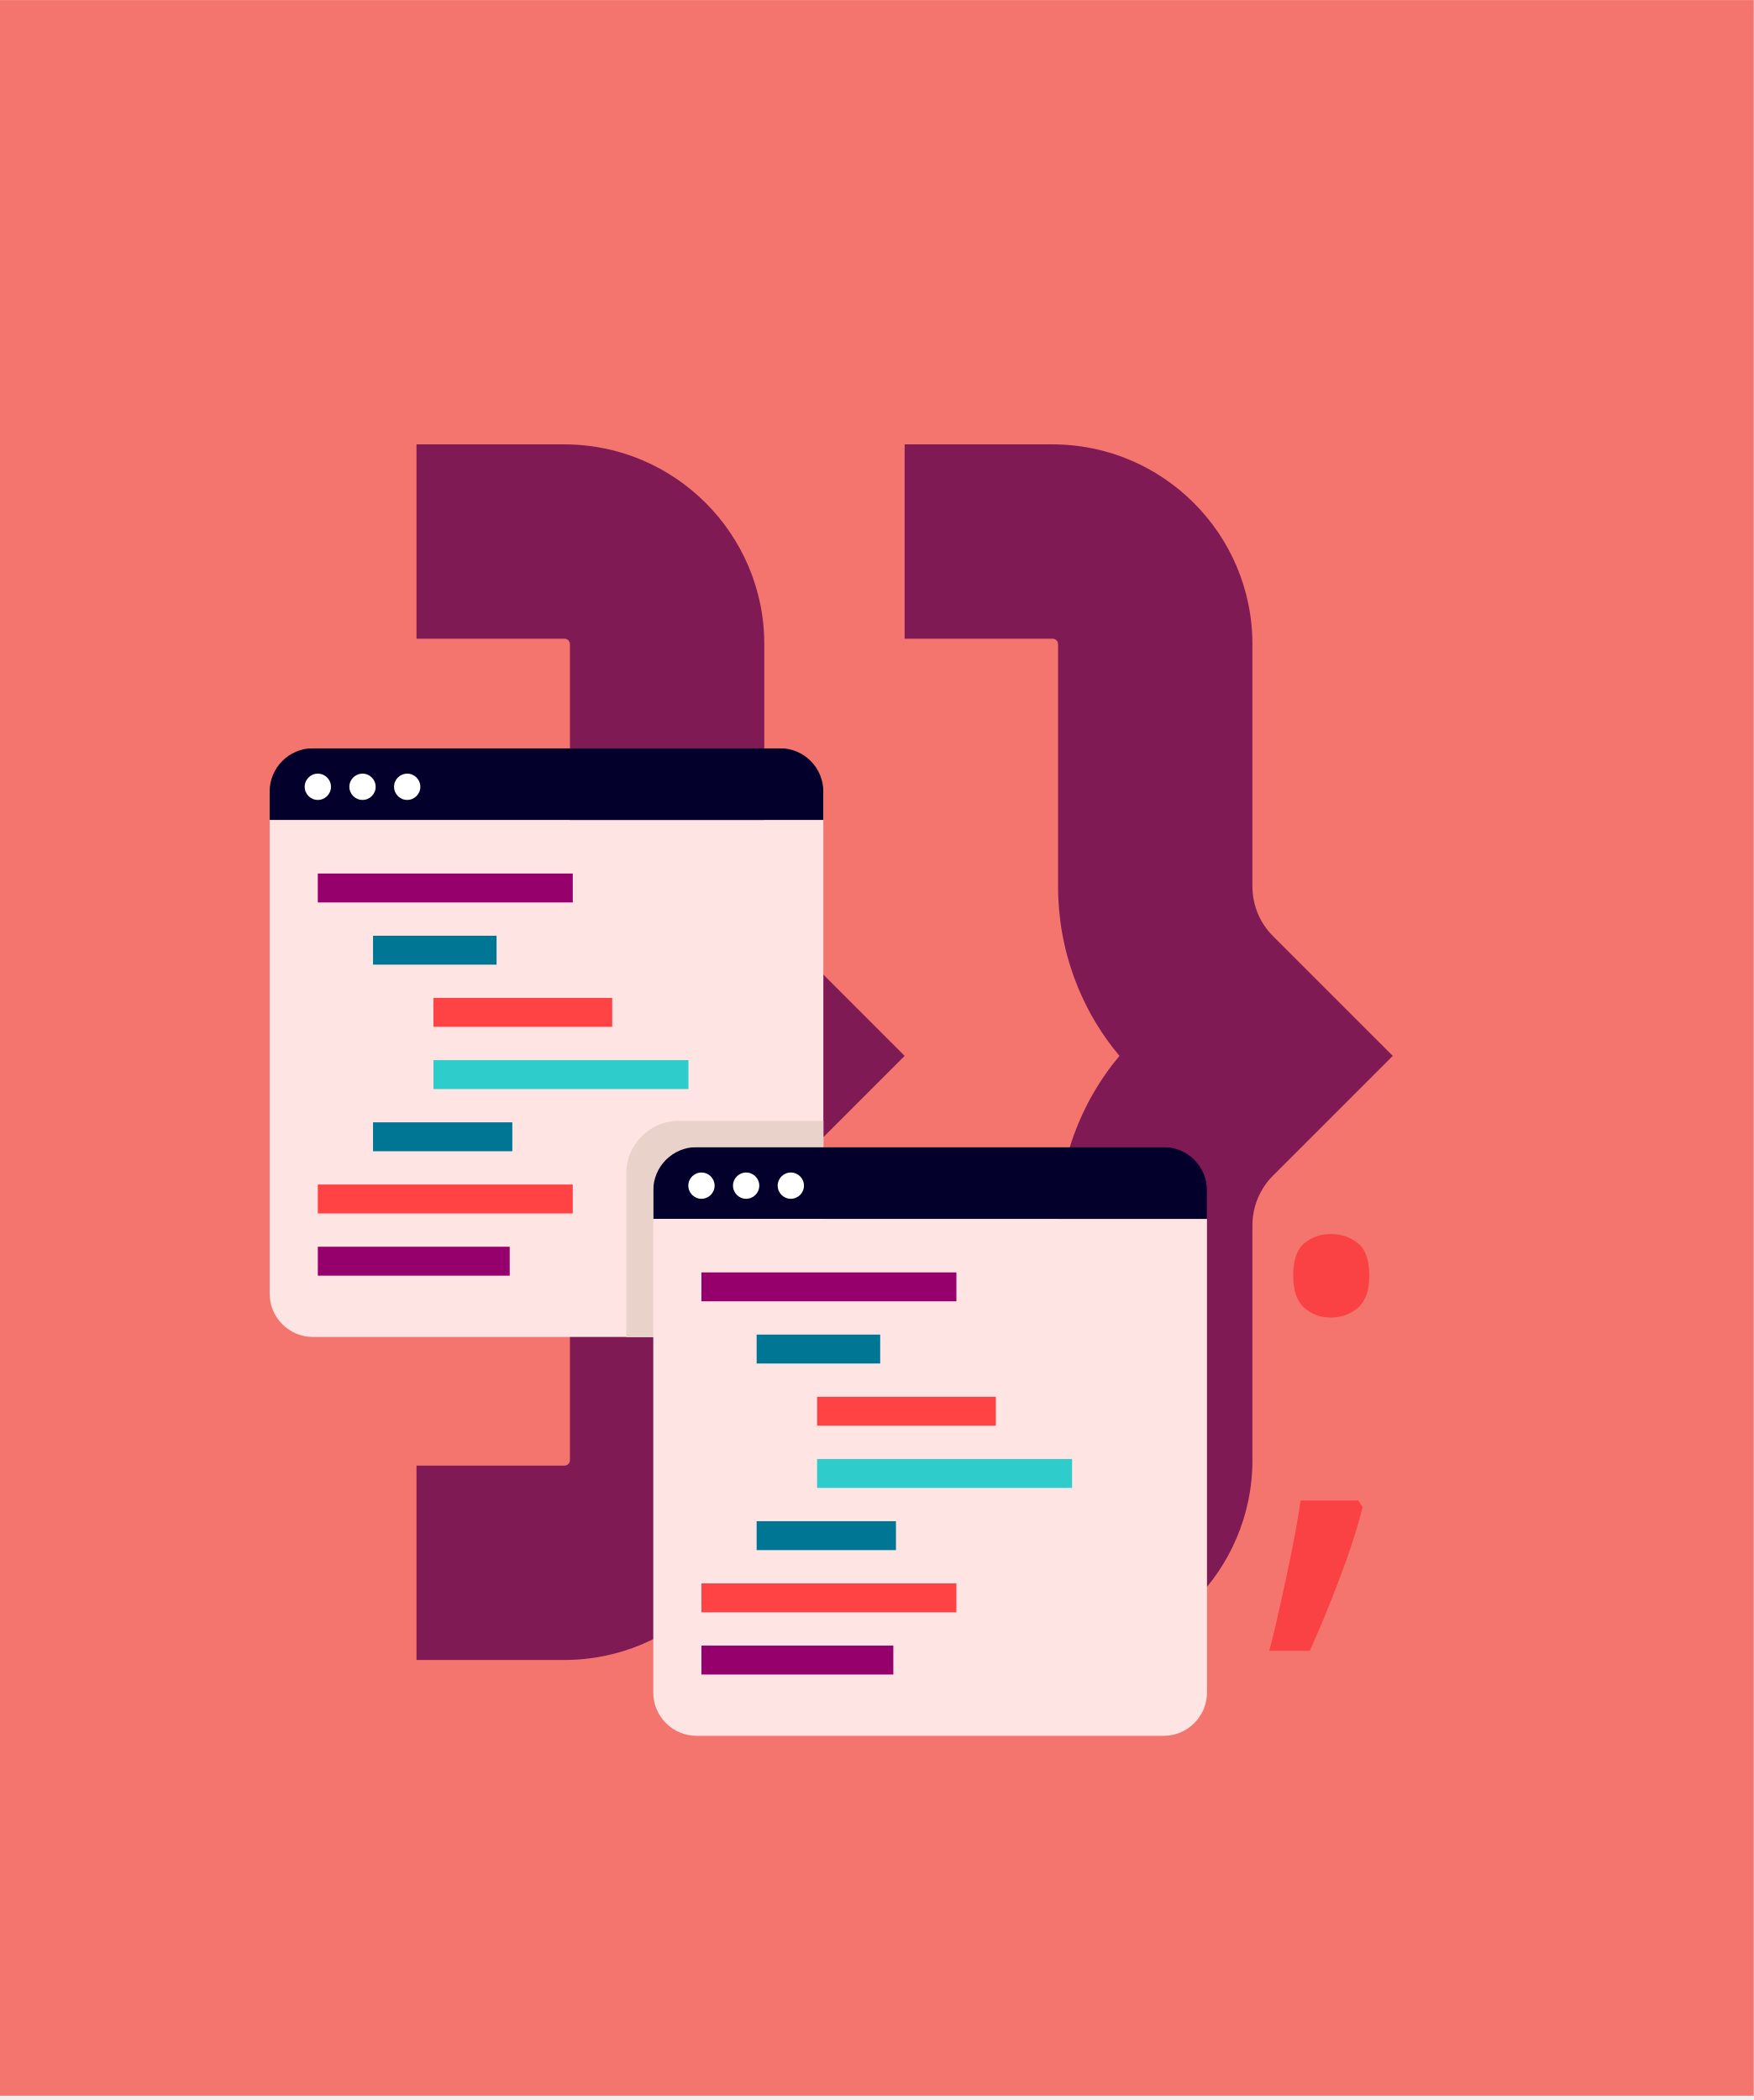
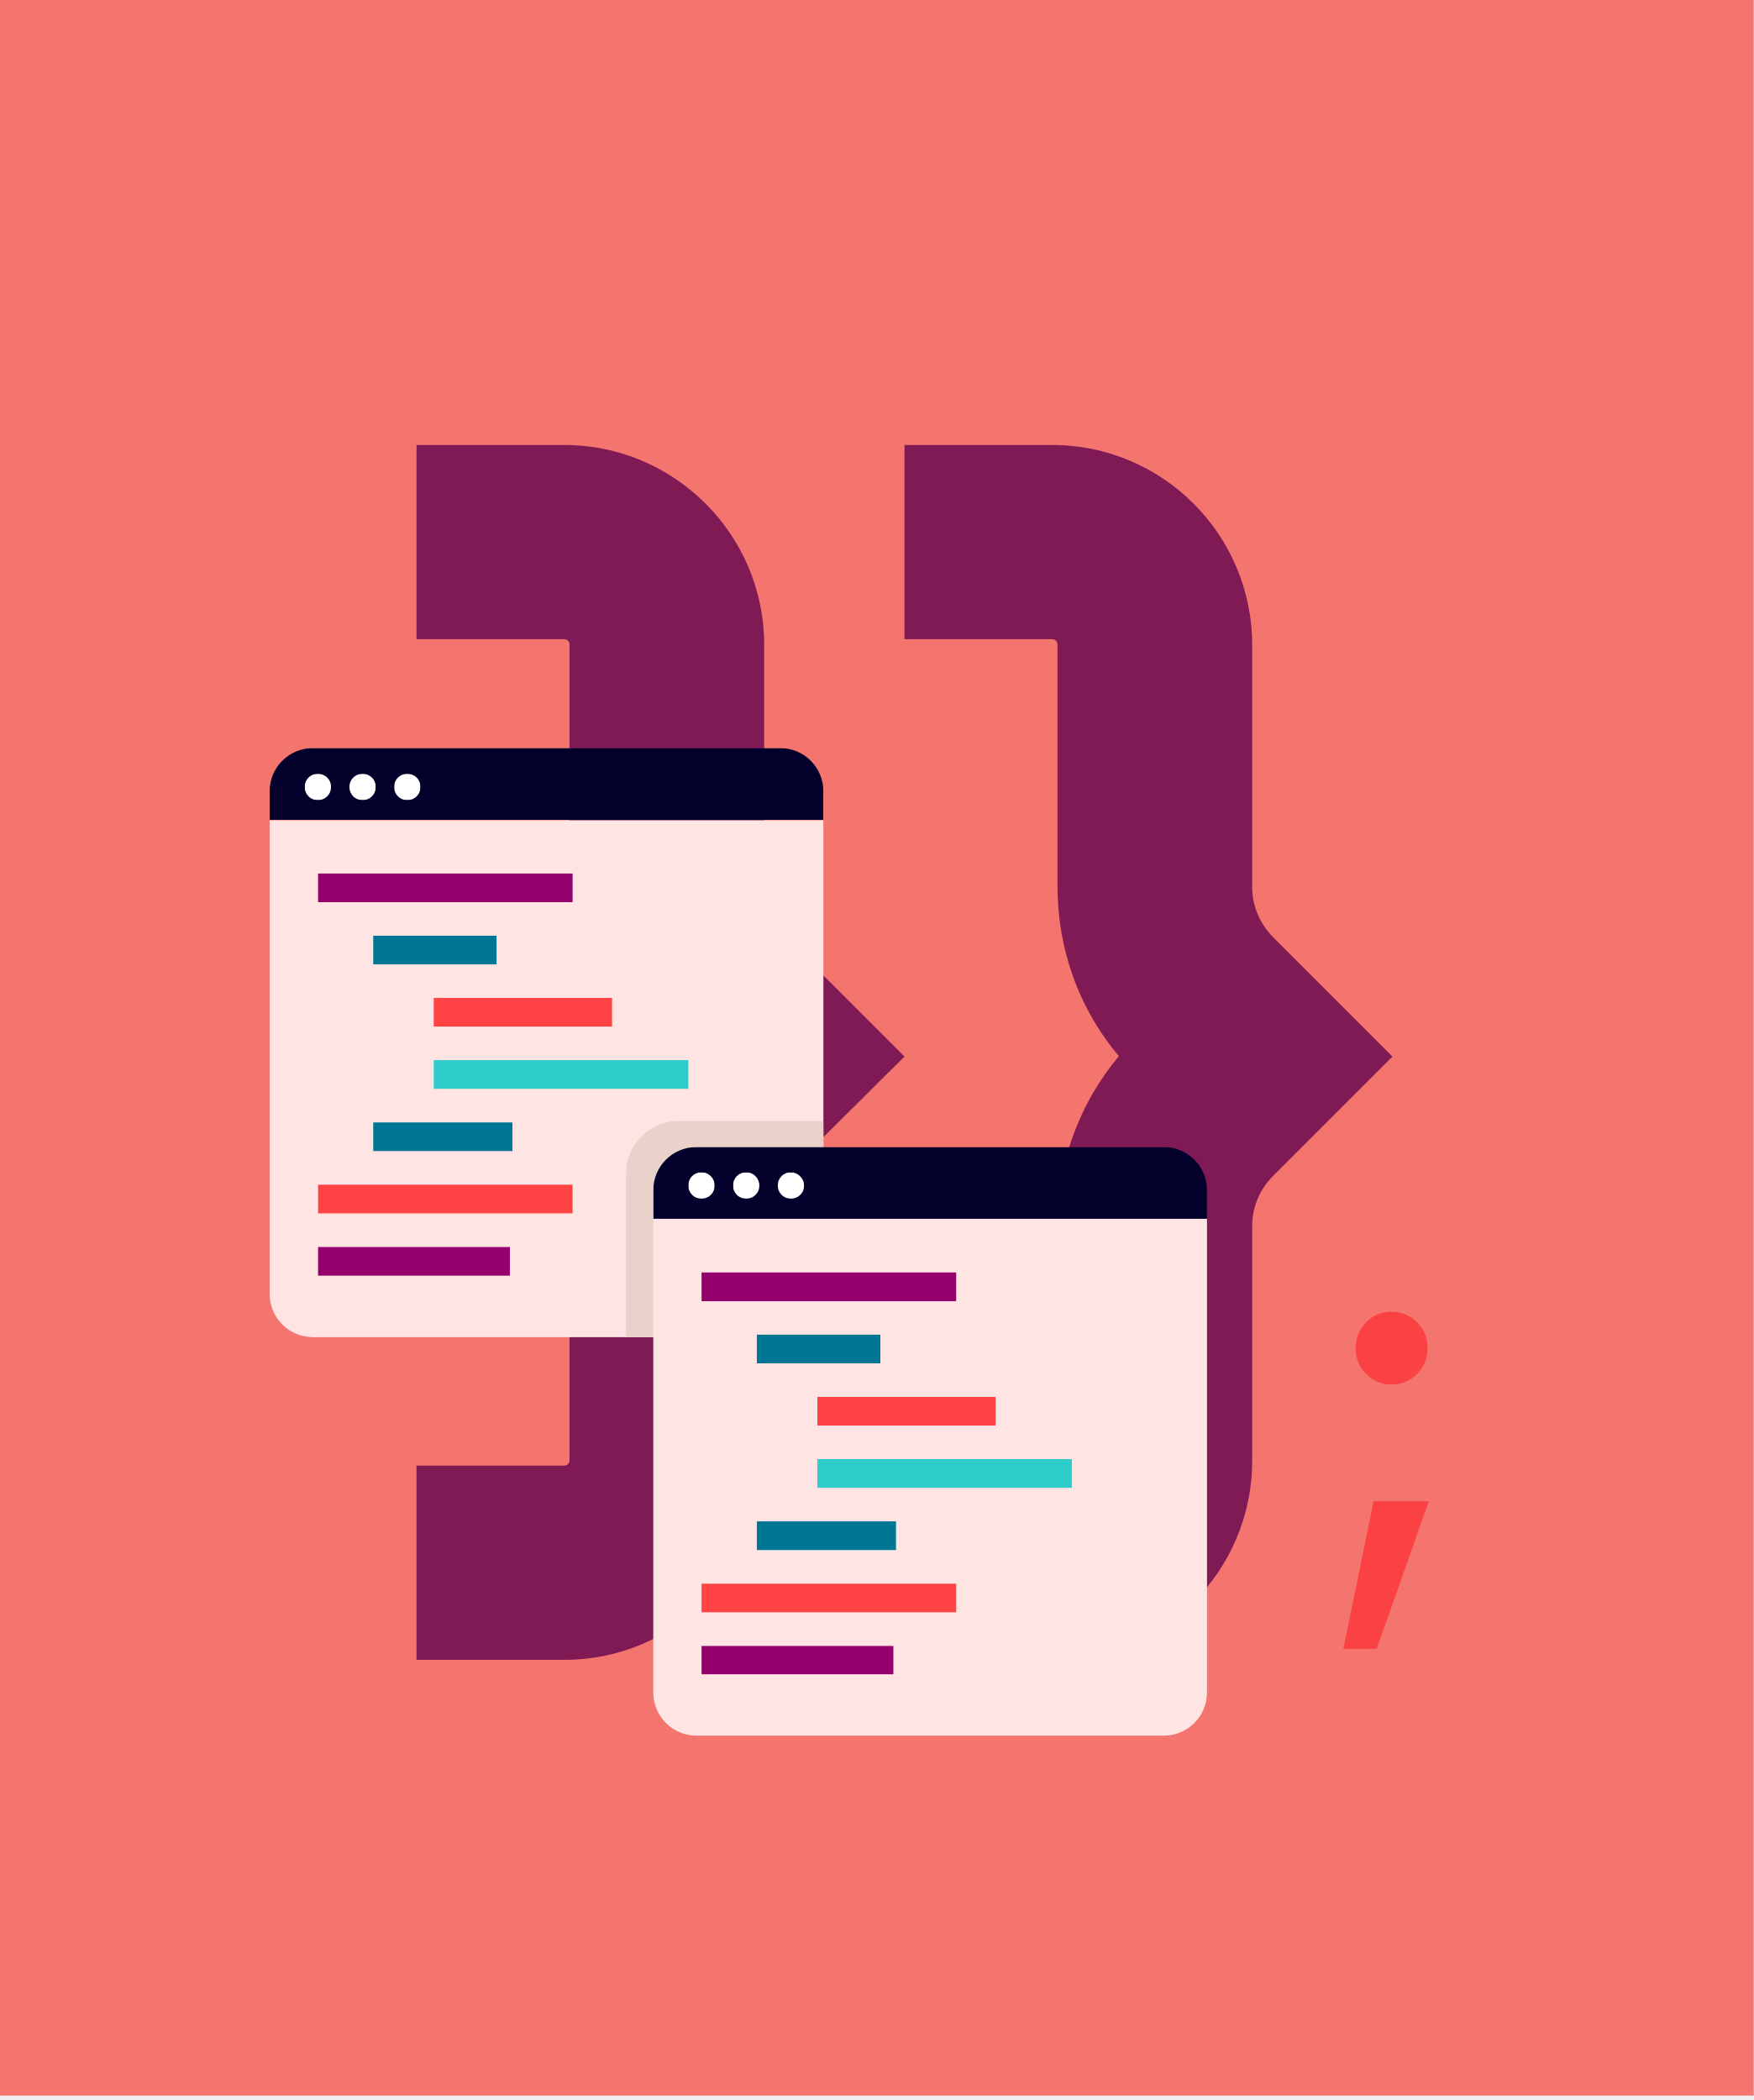
- <svg xmlns="http://www.w3.org/2000/svg" xmlns:xlink="http://www.w3.org/1999/xlink" width="400px" height="479px" viewBox="0 0 400 479" version="1.1">
-   <defs>
-     <polygon id="path-1" points="0 0.043 126.294 0.043 126.294 16.429 0 16.429" />
-     <polygon id="path-3" points="0.636 134.957 126.93 134.957 126.93 0.671 0.636 0.671" />
-     <polygon id="path-5" points="0 0.043 126.294 0.043 126.294 16.429 0 16.429" />
-     <polygon id="path-7" points="0 134.957 126.294 134.957 126.294 0.671 0 0.671" />
-   </defs>
-   <g id="Home" stroke="none" stroke-width="1" fill="none" fill-rule="evenodd">
-     <g id="services" transform="translate(-160, -4937)">
-       <g id="Group-6" transform="translate(160, 4937.017)">
-         <rect id="Rectangle-Copy-4" fill="#F4756D" x="0" y="0" width="400" height="478" />
-         <path d="M128.748,378.611 L95,378.611 L95,334.287 L128.748,334.287 C129.432,334.287 129.994,333.725 129.994,333.041 L129.994,279.515 C129.994,265.209 134.934,251.665 143.995,240.827 C134.934,229.989 129.994,216.439 129.994,202.139 L129.994,146.915 C129.994,146.225 129.432,145.67 128.748,145.67 L95,145.67 L95,101.345 L128.748,101.345 C153.875,101.345 174.324,121.782 174.324,146.915 L174.324,202.139 C174.324,206.437 175.991,210.48 179.032,213.521 L206.333,240.827 L179.032,268.121 C175.991,271.168 174.324,275.211 174.324,279.515 L174.324,333.041 C174.324,358.168 153.875,378.611 128.748,378.611" id="Fill-1" fill="#7F1A55" transform="translate(150.6663, 239.9783) rotate(-360) translate(-150.6663, -239.9783) " />
-         <path d="M206.333,378.611 L206.333,334.287 L240.081,334.287 C240.765,334.287 241.327,333.725 241.327,333.041 L241.327,279.515 C241.327,265.209 246.267,251.665 255.328,240.827 C246.267,229.989 241.327,216.439 241.327,202.139 L241.327,146.915 C241.327,146.225 240.765,145.67 240.081,145.67 L206.333,145.67 L206.333,101.345 L240.081,101.345 C265.208,101.345 285.657,121.782 285.657,146.915 L285.657,202.139 C285.657,206.437 287.324,210.48 290.365,213.521 L317.665,240.827 L290.365,268.121 C287.324,271.168 285.657,275.211 285.657,279.515 L285.657,333.041 C285.657,358.168 265.208,378.611 240.081,378.611 L206.333,378.611 Z" id="Fill-1" fill="#7F1A55" transform="translate(261.9989, 239.9783) rotate(-360) translate(-261.9989, -239.9783) " />
-         <g id="Group-17" transform="translate(61.5, 169.9828)">
-           <g id="Group-3" transform="translate(0, 0.628195)">
-             <mask id="mask-2" fill="white">
-               <use xlink:href="#path-1" />
-             </mask>
-             <g id="Clip-2" />
-             <path d="M0,16.429 L0,9.936 C0,4.471 4.429,0.042 9.893,0.042 L116.4,0.042 C121.864,0.042 126.294,4.471 126.294,9.936 L126.294,16.429 L0,16.429 Z" id="Fill-1" fill="#04002C" mask="url(#mask-2)" />
-           </g>
-           <path d="M126.294,17.057 L126.294,125.065 C126.294,130.528 121.865,134.957 116.4,134.957 L9.894,134.957 C4.429,134.957 0,130.528 0,125.065 L0,17.057 L126.294,17.057 Z" id="Fill-4" fill="#FFE4E4" />
-           <mask id="mask-4" fill="white">
-             <use xlink:href="#path-3" />
-           </mask>
-           <g id="Clip-7" />
-           <polygon id="Fill-6" fill="#95006C" mask="url(#mask-4)" points="10.988 35.843 69.14 35.843 69.14 29.249 10.988 29.249" />
-           <polygon id="Fill-8" fill="#007695" mask="url(#mask-4)" points="23.581 50.031 51.758 50.031 51.758 43.436 23.581 43.436" />
-           <polygon id="Fill-9" fill="#FF4345" mask="url(#mask-4)" points="37.369 64.217 78.135 64.217 78.135 57.623 37.369 57.623" />
-           <polygon id="Fill-10" fill="#2ECCCB" mask="url(#mask-4)" points="37.368 78.407 95.519 78.407 95.519 71.812 37.368 71.812" />
-           <polygon id="Fill-11" fill="#007695" mask="url(#mask-4)" points="23.579 92.593 55.353 92.593 55.353 85.998 23.579 85.998" />
-           <polygon id="Fill-12" fill="#FF4345" mask="url(#mask-4)" points="10.988 106.782 69.14 106.782 69.14 100.188 10.988 100.188" />
-           <polygon id="Fill-13" fill="#95006C" mask="url(#mask-4)" points="10.992 120.97 54.755 120.97 54.755 114.376 10.992 114.376" />
-           <path d="M13.989,9.464 C13.989,11.119 12.647,12.461 10.991,12.461 C9.336,12.461 7.994,11.119 7.994,9.464 C7.994,7.808 9.336,6.466 10.991,6.466 C12.647,6.466 13.989,7.808 13.989,9.464" id="Fill-14" fill="#FFFFFF" mask="url(#mask-4)" />
-           <path d="M24.179,9.464 C24.179,11.119 22.838,12.461 21.182,12.461 C19.527,12.461 18.185,11.119 18.185,9.464 C18.185,7.808 19.527,6.466 21.182,6.466 C22.838,6.466 24.179,7.808 24.179,9.464" id="Fill-15" fill="#FFFFFF" mask="url(#mask-4)" />
-           <path d="M34.371,9.464 C34.371,11.119 33.03,12.461 31.374,12.461 C29.718,12.461 28.377,11.119 28.377,9.464 C28.377,7.808 29.718,6.466 31.374,6.466 C33.03,6.466 34.371,7.808 34.371,9.464" id="Fill-16" fill="#FFFFFF" mask="url(#mask-4)" />
-         </g>
-         <path d="M154.849,255.648 L187.805,255.648 L187.805,255.648 L187.805,304.983 L142.849,304.983 L142.849,267.648 C142.849,261.02 148.222,255.648 154.849,255.648 Z" id="Rectangle" fill="#E8D2C9" />
-         <g id="Group-17-Copy" transform="translate(149, 260.9616)">
-           <g id="Group-3" transform="translate(0, 0.628195)">
-             <mask id="mask-6" fill="white">
-               <use xlink:href="#path-5" />
-             </mask>
-             <g id="Clip-2" />
-             <path d="M0,16.429 L0,9.936 C0,4.471 4.429,0.042 9.893,0.042 L116.4,0.042 C121.864,0.042 126.294,4.471 126.294,9.936 L126.294,16.429 L0,16.429 Z" id="Fill-1" fill="#04002C" mask="url(#mask-6)" />
-           </g>
-           <path d="M126.294,17.057 L126.294,125.065 C126.294,130.528 121.865,134.957 116.4,134.957 L9.894,134.957 C4.429,134.957 0,130.528 0,125.065 L0,17.057 L126.294,17.057 Z" id="Fill-4" fill="#FFE4E4" />
-           <mask id="mask-8" fill="white">
-             <use xlink:href="#path-7" />
-           </mask>
-           <g id="Clip-7" />
-           <polygon id="Fill-6" fill="#95006C" mask="url(#mask-8)" points="10.988 35.843 69.14 35.843 69.14 29.249 10.988 29.249" />
-           <polygon id="Fill-8" fill="#007695" mask="url(#mask-8)" points="23.581 50.031 51.758 50.031 51.758 43.436 23.581 43.436" />
-           <polygon id="Fill-9" fill="#FF4345" mask="url(#mask-8)" points="37.369 64.217 78.135 64.217 78.135 57.623 37.369 57.623" />
-           <polygon id="Fill-10" fill="#2ECCCB" mask="url(#mask-8)" points="37.368 78.407 95.519 78.407 95.519 71.812 37.368 71.812" />
-           <polygon id="Fill-11" fill="#007695" mask="url(#mask-8)" points="23.579 92.593 55.353 92.593 55.353 85.998 23.579 85.998" />
-           <polygon id="Fill-12" fill="#FF4345" mask="url(#mask-8)" points="10.988 106.782 69.14 106.782 69.14 100.188 10.988 100.188" />
-           <polygon id="Fill-13" fill="#95006C" mask="url(#mask-8)" points="10.992 120.97 54.755 120.97 54.755 114.376 10.992 114.376" />
-           <path d="M13.989,9.464 C13.989,11.119 12.647,12.461 10.991,12.461 C9.336,12.461 7.994,11.119 7.994,9.464 C7.994,7.808 9.336,6.466 10.991,6.466 C12.647,6.466 13.989,7.808 13.989,9.464" id="Fill-14" fill="#FFFFFF" mask="url(#mask-8)" />
-           <path d="M24.179,9.464 C24.179,11.119 22.838,12.461 21.182,12.461 C19.527,12.461 18.185,11.119 18.185,9.464 C18.185,7.808 19.527,6.466 21.182,6.466 C22.838,6.466 24.179,7.808 24.179,9.464" id="Fill-15" fill="#FFFFFF" mask="url(#mask-8)" />
-           <path d="M34.371,9.464 C34.371,11.119 33.03,12.461 31.374,12.461 C29.718,12.461 28.377,11.119 28.377,9.464 C28.377,7.808 29.718,6.466 31.374,6.466 C33.03,6.466 34.371,7.808 34.371,9.464" id="Fill-16" fill="#FFFFFF" mask="url(#mask-8)" />
-         </g>
-         <text id=";" font-family="AntikorText-Regular, Antikor Text" font-size="140" font-weight="normal" fill="#FA4244">
-           <tspan x="285.165" y="358.462">;</tspan>
-         </text>
-       </g>
-     </g>
+ <svg xmlns="http://www.w3.org/2000/svg" enable-background="new 0 0 400 479" height="479" viewBox="0 0 400 479" width="400">
+   <mask id="a" height="16.4" maskUnits="userSpaceOnUse" width="126.3" x="61.5" y="170">
+     <path clip-rule="evenodd" d="m61.5 170h126.3v16.4h-126.3z" fill="#fff" fill-rule="evenodd" />
+   </mask>
+   <mask id="b" height="6.6" maskUnits="userSpaceOnUse" width="58.2" x="72.5" y="199.2">
+     <path clip-rule="evenodd" d="m62.1 305h126.3v-134.3h-126.3z" fill="#fff" fill-rule="evenodd" />
+   </mask>
+   <mask id="c" height="6.6" maskUnits="userSpaceOnUse" width="28.2" x="85.1" y="213.4">
+     <path clip-rule="evenodd" d="m62.1 305h126.3v-134.3h-126.3z" fill="#fff" fill-rule="evenodd" />
+   </mask>
+   <mask id="d" height="6.6" maskUnits="userSpaceOnUse" width="40.8" x="98.9" y="227.6">
+     <path clip-rule="evenodd" d="m62.1 305h126.3v-134.3h-126.3z" fill="#fff" fill-rule="evenodd" />
+   </mask>
+   <mask id="e" height="6.6" maskUnits="userSpaceOnUse" width="58.2" x="98.9" y="241.8">
+     <path clip-rule="evenodd" d="m62.1 305h126.3v-134.3h-126.3z" fill="#fff" fill-rule="evenodd" />
+   </mask>
+   <mask id="f" height="6.6" maskUnits="userSpaceOnUse" width="31.8" x="85.1" y="256">
+     <path clip-rule="evenodd" d="m62.1 305h126.3v-134.3h-126.3z" fill="#fff" fill-rule="evenodd" />
+   </mask>
+   <mask id="g" height="6.6" maskUnits="userSpaceOnUse" width="58.2" x="72.5" y="270.2">
+     <path clip-rule="evenodd" d="m62.1 305h126.3v-134.3h-126.3z" fill="#fff" fill-rule="evenodd" />
+   </mask>
+   <mask id="h" height="6.6" maskUnits="userSpaceOnUse" width="43.8" x="72.5" y="284.4">
+     <path clip-rule="evenodd" d="m62.1 305h126.3v-134.3h-126.3z" fill="#fff" fill-rule="evenodd" />
+   </mask>
+   <mask id="i" height="6" maskUnits="userSpaceOnUse" width="6" x="69.5" y="176.5">
+     <path clip-rule="evenodd" d="m62.1 305h126.3v-134.3h-126.3z" fill="#fff" fill-rule="evenodd" />
+   </mask>
+   <mask id="j" height="6" maskUnits="userSpaceOnUse" width="6" x="79.7" y="176.5">
+     <path clip-rule="evenodd" d="m62.1 305h126.3v-134.3h-126.3z" fill="#fff" fill-rule="evenodd" />
+   </mask>
+   <mask id="k" height="6" maskUnits="userSpaceOnUse" width="6" x="89.9" y="176.5">
+     <path clip-rule="evenodd" d="m62.1 305h126.3v-134.3h-126.3z" fill="#fff" fill-rule="evenodd" />
+   </mask>
+   <mask id="l" height="16.4" maskUnits="userSpaceOnUse" width="126.3" x="149" y="261">
+     <path clip-rule="evenodd" d="m149 261h126.3v16.4h-126.3z" fill="#fff" fill-rule="evenodd" />
+   </mask>
+   <mask id="m" height="6.6" maskUnits="userSpaceOnUse" width="58.2" x="160" y="290.2">
+     <path clip-rule="evenodd" d="m149 395.9h126.3v-134.3h-126.3z" fill="#fff" fill-rule="evenodd" />
+   </mask>
+   <mask id="n" height="6.6" maskUnits="userSpaceOnUse" width="28.2" x="172.6" y="304.4">
+     <path clip-rule="evenodd" d="m149 395.9h126.3v-134.3h-126.3z" fill="#fff" fill-rule="evenodd" />
+   </mask>
+   <mask id="o" height="6.6" maskUnits="userSpaceOnUse" width="40.8" x="186.4" y="318.6">
+     <path clip-rule="evenodd" d="m149 395.9h126.3v-134.3h-126.3z" fill="#fff" fill-rule="evenodd" />
+   </mask>
+   <mask id="p" height="6.6" maskUnits="userSpaceOnUse" width="58.2" x="186.4" y="332.8">
+     <path clip-rule="evenodd" d="m149 395.9h126.3v-134.3h-126.3z" fill="#fff" fill-rule="evenodd" />
+   </mask>
+   <mask id="q" height="6.6" maskUnits="userSpaceOnUse" width="31.8" x="172.6" y="347">
+     <path clip-rule="evenodd" d="m149 395.9h126.3v-134.3h-126.3z" fill="#fff" fill-rule="evenodd" />
+   </mask>
+   <mask id="r" height="6.6" maskUnits="userSpaceOnUse" width="58.2" x="160" y="361.2">
+     <path clip-rule="evenodd" d="m149 395.9h126.3v-134.3h-126.3z" fill="#fff" fill-rule="evenodd" />
+   </mask>
+   <mask id="s" height="6.6" maskUnits="userSpaceOnUse" width="43.8" x="160" y="375.4">
+     <path clip-rule="evenodd" d="m149 395.9h126.3v-134.3h-126.3z" fill="#fff" fill-rule="evenodd" />
+   </mask>
+   <mask id="t" height="6" maskUnits="userSpaceOnUse" width="6" x="157" y="267.4">
+     <path clip-rule="evenodd" d="m149 395.9h126.3v-134.3h-126.3z" fill="#fff" fill-rule="evenodd" />
+   </mask>
+   <mask id="u" height="6" maskUnits="userSpaceOnUse" width="6" x="167.2" y="267.4">
+     <path clip-rule="evenodd" d="m149 395.9h126.3v-134.3h-126.3z" fill="#fff" fill-rule="evenodd" />
+   </mask>
+   <mask id="v" height="6" maskUnits="userSpaceOnUse" width="6" x="177.4" y="267.4">
+     <path clip-rule="evenodd" d="m149 395.9h126.3v-134.3h-126.3z" fill="#fff" fill-rule="evenodd" />
+   </mask>
+   <g clip-rule="evenodd" fill-rule="evenodd">
+     <path d="m0 0h400v478h-400z" fill="#f4756d" />
+     <path d="m128.7 378.6h-33.7v-44.3h33.7c.7 0 1.2-.6 1.2-1.2v-53.5c0-14.3 4.9-27.8 14-38.7-9.1-10.8-14-24.4-14-38.7v-55.2c0-.7-.6-1.2-1.2-1.2h-33.7v-44.3h33.7c25.1 0 45.6 20.4 45.6 45.6v55.2c0 4.3 1.7 8.3 4.7 11.4l27.3 27.3-27.3 27.1c-3 3-4.7 7.1-4.7 11.4v53.5c0 25.2-20.4 45.6-45.6 45.6" fill="#7f1a55" />
+     <path d="m206.3 378.6v-44.3h33.7c.7 0 1.2-.6 1.2-1.2v-53.5c0-14.3 4.9-27.8 14-38.7-9.1-10.8-14-24.4-14-38.7v-55.2c0-.7-.6-1.2-1.2-1.2h-33.7v-44.3h33.7c25.1 0 45.6 20.4 45.6 45.6v55.2c0 4.3 1.7 8.3 4.7 11.4l27.3 27.3-27.3 27.3c-3 3-4.7 7.1-4.7 11.4v53.5c0 25.1-20.4 45.6-45.6 45.6h-33.7z" fill="#7f1a55" />
+     <path d="m61.5 186.4v-6.5c0-5.5 4.4-9.9 9.9-9.9h106.5c5.5 0 9.9 4.4 9.9 9.9v6.5z" fill="#04002c" mask="url(#a)" transform="translate(0 .628195)" />
+     <path d="m187.8 187.1v108c0 5.5-4.4 9.9-9.9 9.9h-106.5c-5.5 0-9.9-4.4-9.9-9.9v-108z" fill="#ffe4e4" />
+     <path d="m72.5 205.8h58.1v-6.6h-58.1z" fill="#95006c" mask="url(#b)" />
+     <path d="m85.1 220h28.2v-6.6h-28.2z" fill="#007695" mask="url(#c)" />
+     <path d="m98.9 234.2h40.7v-6.6h-40.7z" fill="#ff4345" mask="url(#d)" />
+     <path d="m98.9 248.4h58.1v-6.6h-58.1z" fill="#2ecccb" mask="url(#e)" />
+     <path d="m85.1 262.6h31.8v-6.6h-31.8z" fill="#007695" mask="url(#f)" />
+     <path d="m72.5 276.8h58.1v-6.6h-58.1z" fill="#ff4345" mask="url(#g)" />
+     <path d="m72.5 291h43.8v-6.6h-43.8z" fill="#95006c" mask="url(#h)" />
+     <path d="m75.5 179.5c0 1.7-1.3 3-3 3s-3-1.3-3-3 1.3-3 3-3 3 1.3 3 3" fill="#fff" mask="url(#i)" />
+     <path d="m85.7 179.5c0 1.7-1.3 3-3 3s-3-1.3-3-3 1.3-3 3-3 3 1.3 3 3" fill="#fff" mask="url(#j)" />
+     <path d="m95.9 179.5c0 1.7-1.3 3-3 3s-3-1.3-3-3 1.3-3 3-3 3 1.3 3 3" fill="#fff" mask="url(#k)" />
+     <path d="m154.8 255.7h33v49.3h-45v-37.3c0-6.7 5.4-12 12-12z" fill="#e8d2c9" />
+     <path d="m149 277.4v-6.5c0-5.5 4.4-9.9 9.9-9.9h106.5c5.5 0 9.9 4.4 9.9 9.9v6.5z" fill="#04002c" mask="url(#l)" transform="translate(0 .628195)" />
+     <path d="m275.3 278v108c0 5.5-4.4 9.9-9.9 9.9h-106.5c-5.5 0-9.9-4.4-9.9-9.9v-108z" fill="#ffe4e4" />
+     <path d="m160 296.8h58.1v-6.6h-58.1z" fill="#95006c" mask="url(#m)" />
+     <path d="m172.6 311h28.2v-6.6h-28.2z" fill="#007695" mask="url(#n)" />
+     <path d="m186.4 325.2h40.7v-6.6h-40.7z" fill="#ff4345" mask="url(#o)" />
+     <path d="m186.4 339.4h58.1v-6.6h-58.1z" fill="#2ecccb" mask="url(#p)" />
+     <path d="m172.6 353.6h31.8v-6.6h-31.8z" fill="#007695" mask="url(#q)" />
+     <path d="m160 367.8h58.1v-6.6h-58.1z" fill="#ff4345" mask="url(#r)" />
+     <path d="m160 381.9h43.8v-6.5h-43.8z" fill="#95006c" mask="url(#s)" />
+     <path d="m163 270.4c0 1.7-1.3 3-3 3s-3-1.3-3-3 1.3-3 3-3 3 1.4 3 3" fill="#fff" mask="url(#t)" />
+     <path d="m173.2 270.4c0 1.7-1.3 3-3 3s-3-1.3-3-3 1.3-3 3-3 3 1.4 3 3" fill="#fff" mask="url(#u)" />
+     <path d="m183.4 270.4c0 1.7-1.3 3-3 3s-3-1.3-3-3 1.3-3 3-3c1.6 0 3 1.4 3 3" fill="#fff" mask="url(#v)" />
  </g>
+   <path d="m325.9 342.4-11.9 33.7h-7.6l6.9-33.7zm-16.7-34.9c0-2.3.8-4.3 2.4-5.9s3.5-2.4 5.7-2.4c2.3 0 4.3.8 5.9 2.4s2.4 3.5 2.4 5.9c0 2.3-.8 4.3-2.4 5.9s-3.5 2.4-5.9 2.4c-2.2 0-4.2-.8-5.7-2.4-1.6-1.6-2.4-3.5-2.4-5.9z" fill="#fa4244" />
</svg>
